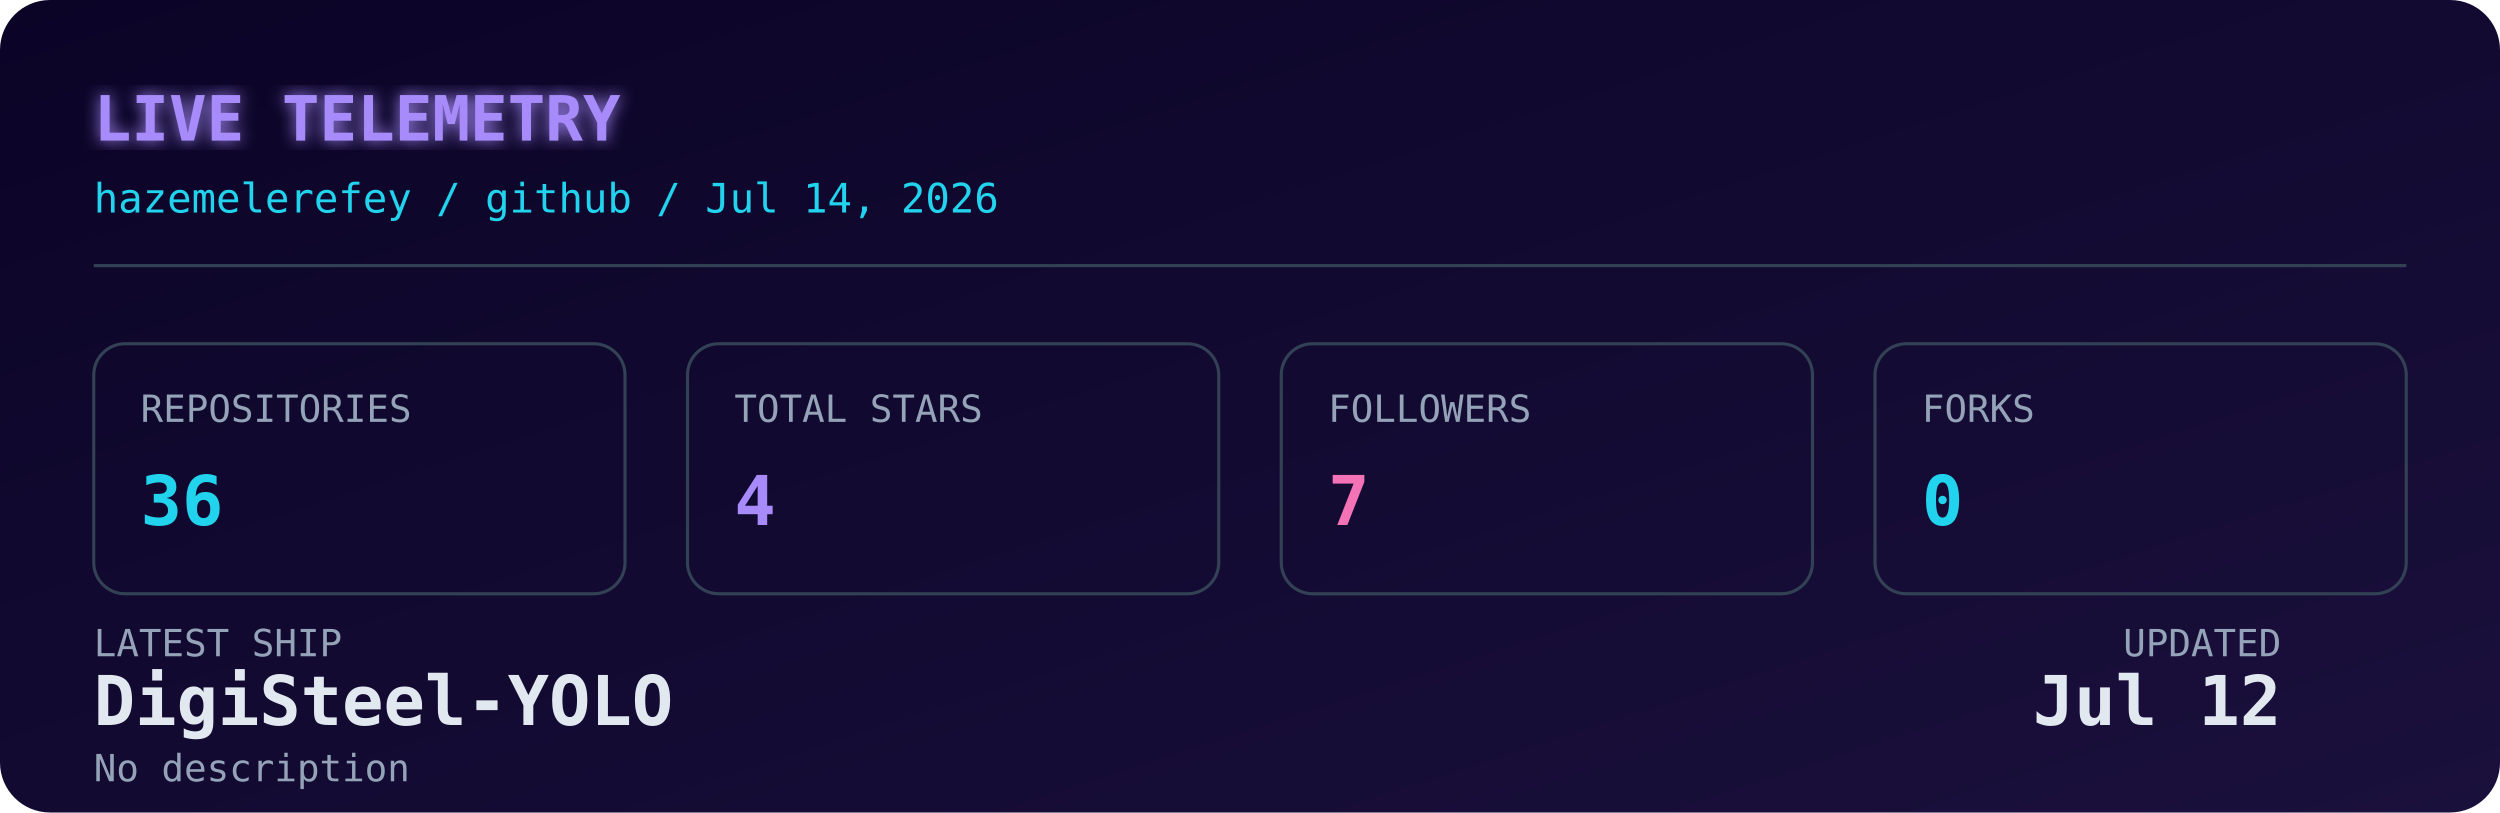
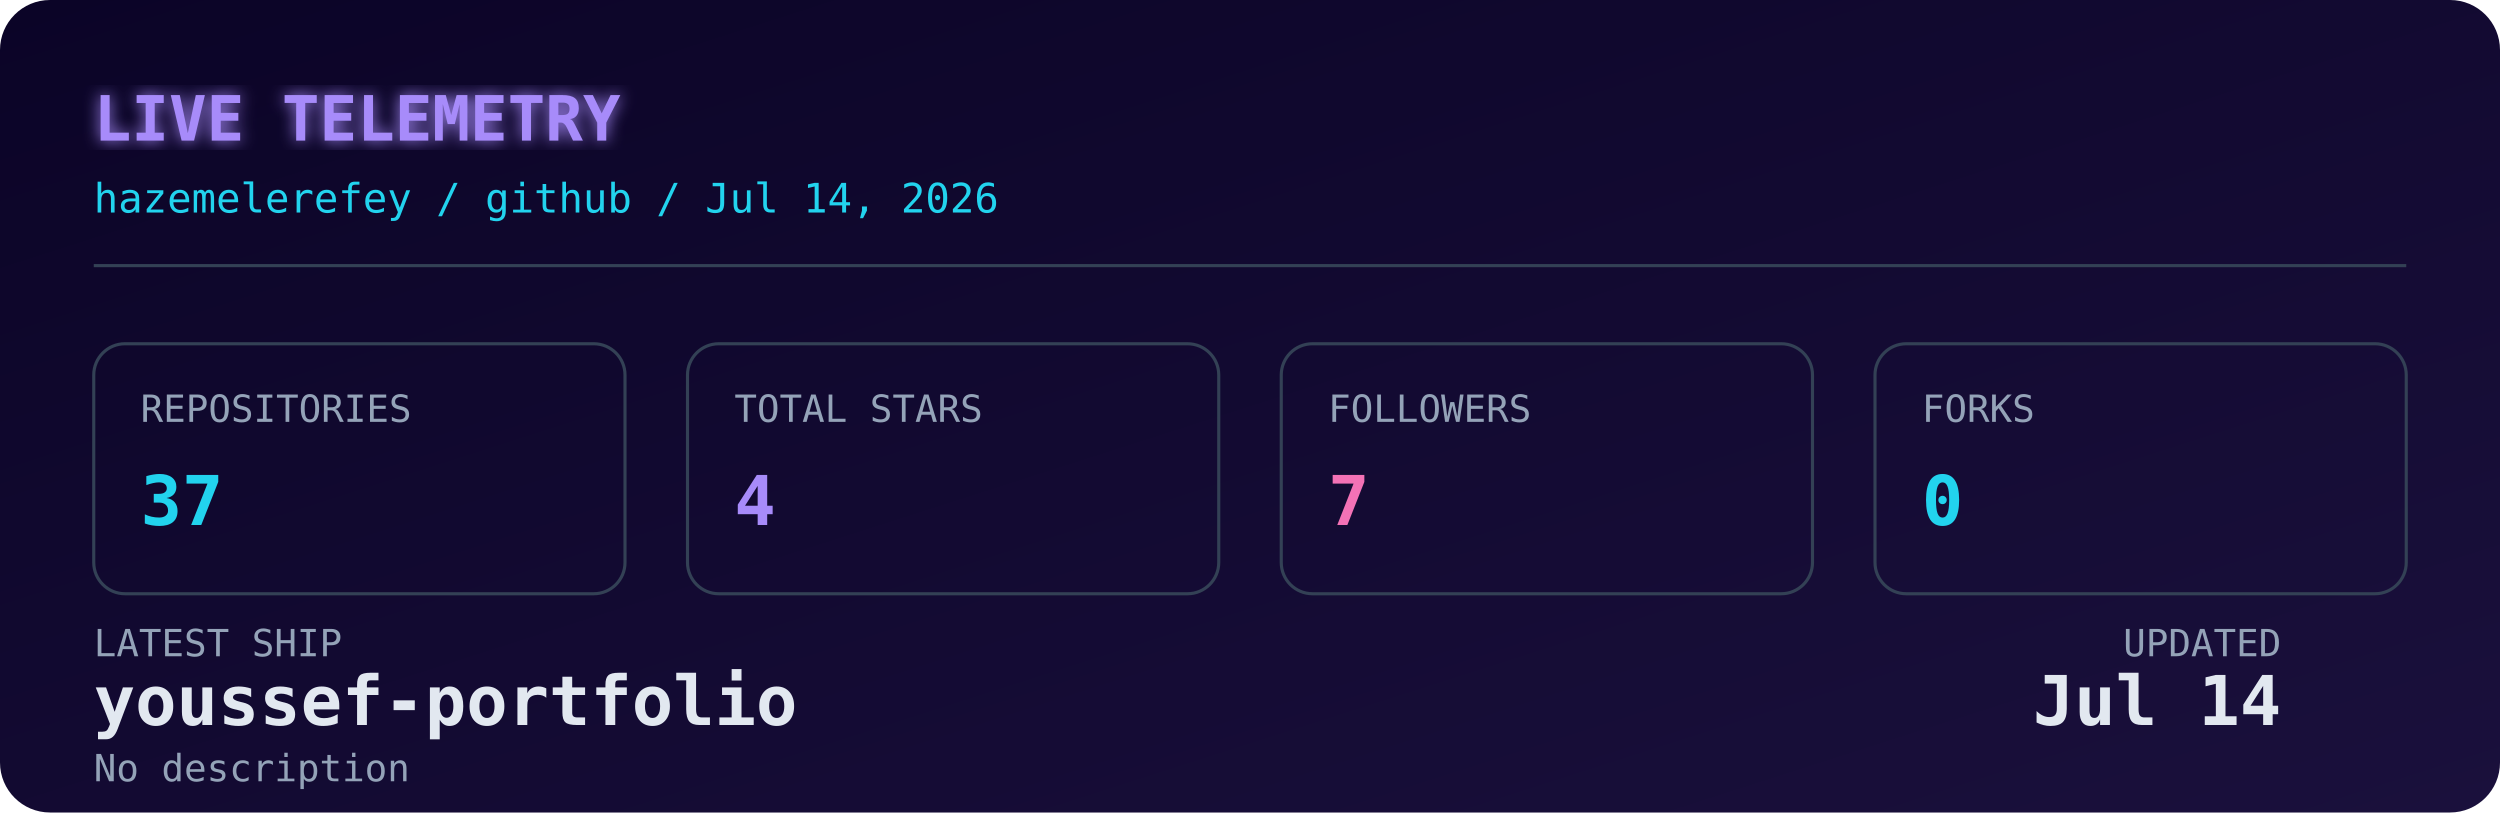
<svg xmlns="http://www.w3.org/2000/svg" width="800" height="260" viewBox="0 0 800 260" role="img" aria-label="Live GitHub dashboard for Hazem Elerefy">
  <defs>
    <linearGradient id="bg" x1="0" y1="0" x2="1" y2="1">
      <stop offset="0%" stop-color="#0b0427" />
      <stop offset="100%" stop-color="#1a103c" />
    </linearGradient>
    <filter id="glow" x="-20%" y="-20%" width="140%" height="140%">
      <feGaussianBlur stdDeviation="2.5" result="blur" />
      <feMerge>
        <feMergeNode in="blur" />
        <feMergeNode in="SourceGraphic" />
      </feMerge>
    </filter>
    <style>
      .mono { font-family: 'JetBrains Mono', 'SFMono-Regular', 'Fira Code', monospace; }
      .label { fill: #94a3b8; font-size: 12px; }
      .value { fill: #e2e8f0; font-size: 22px; font-weight: 700; }
      .accent { fill: #22d3ee; }
      .purple { fill: #a78bfa; }
      .pink { fill: #f472b6; }
      .title { fill: #a78bfa; font-size: 20px; font-weight: 700; }
      .subtitle { fill: #22d3ee; font-size: 13px; }
      .box { fill: none; stroke: #334155; stroke-width: 1; }
      @media (prefers-color-scheme: light) {
        .value { fill: #0f172a; }
        .label { fill: #475569; }
        .title { fill: #7c3aed; }
        .subtitle { fill: #0891b2; }
        .box { stroke: #cbd5e1; }
      }
    </style>
  </defs>
  <rect width="800" height="260" rx="16" fill="url(#bg)" />
  <text x="30" y="45" class="mono title" filter="url(#glow)">LIVE TELEMETRY</text>
  <text x="30" y="68" class="mono subtitle">hazemelerefey / github / Jul 14, 2026</text>
  <line x1="30" y1="85" x2="770" y2="85" stroke="#334155" stroke-width="1" />
  <g transform="translate(30, 110)">
    <rect width="170" height="80" rx="10" class="box" />
    <text x="15" y="25" class="mono label">REPOSITORIES</text>
-     <text x="15" y="58" class="mono value accent">36</text>
+     <text x="15" y="58" class="mono value accent">37</text>
  </g>
  <g transform="translate(220, 110)">
    <rect width="170" height="80" rx="10" class="box" />
    <text x="15" y="25" class="mono label">TOTAL STARS</text>
    <text x="15" y="58" class="mono value purple">4</text>
  </g>
  <g transform="translate(410, 110)">
    <rect width="170" height="80" rx="10" class="box" />
    <text x="15" y="25" class="mono label">FOLLOWERS</text>
    <text x="15" y="58" class="mono value pink">7</text>
  </g>
  <g transform="translate(600, 110)">
    <rect width="170" height="80" rx="10" class="box" />
    <text x="15" y="25" class="mono label">FORKS</text>
    <text x="15" y="58" class="mono value accent">0</text>
  </g>
  <g transform="translate(30, 210)">
    <text x="0" y="0" class="mono label">LATEST SHIP</text>
-     <text x="0" y="22" class="mono value" font-size="15" fill="#e2e8f0">DigiSteel-YOLO</text>
+     <text x="0" y="22" class="mono value" font-size="15" fill="#e2e8f0">youssef-portfolio</text>
    <text x="0" y="40" class="mono label" font-size="11">No description</text>
    <text x="700" y="0" class="mono label" text-anchor="end">UPDATED</text>
-     <text x="700" y="22" class="mono value" font-size="15" text-anchor="end" fill="#e2e8f0">Jul 12</text>
+     <text x="700" y="22" class="mono value" font-size="15" text-anchor="end" fill="#e2e8f0">Jul 14</text>
  </g>
</svg>
